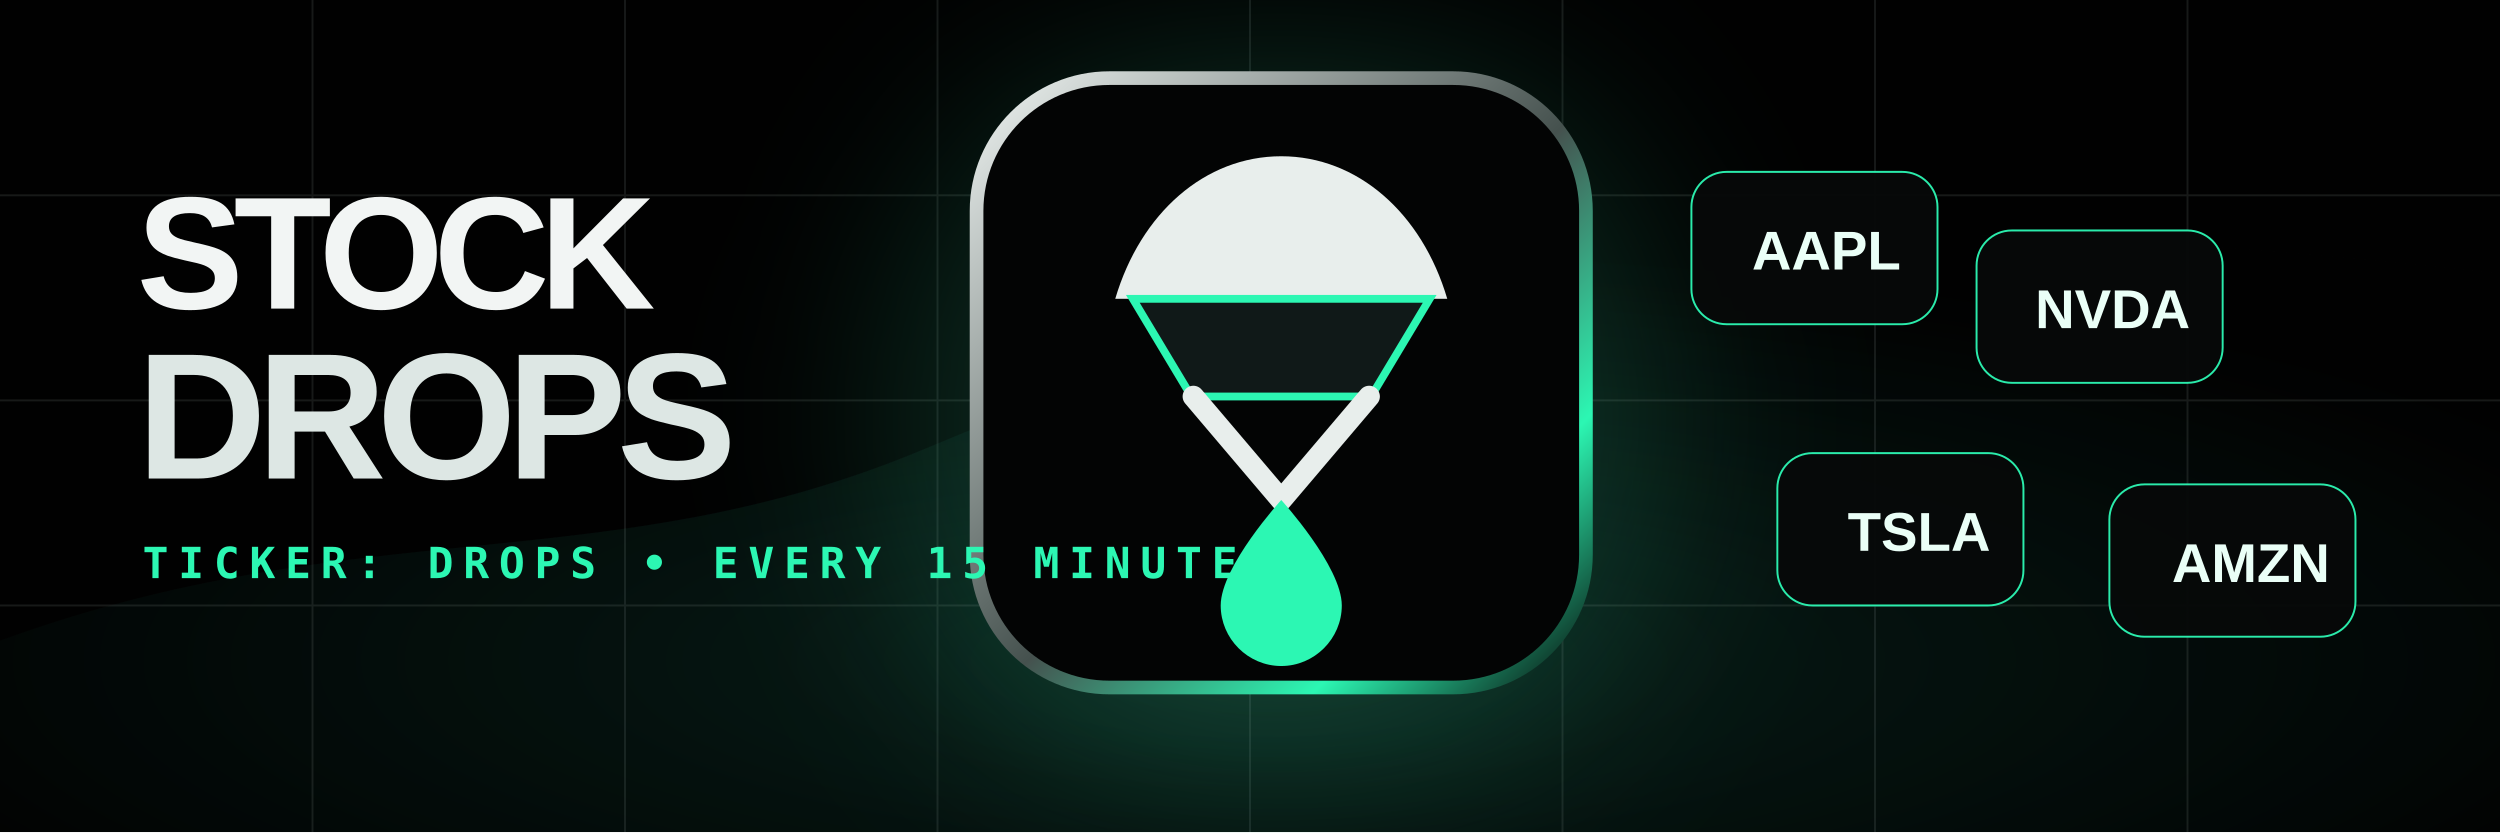
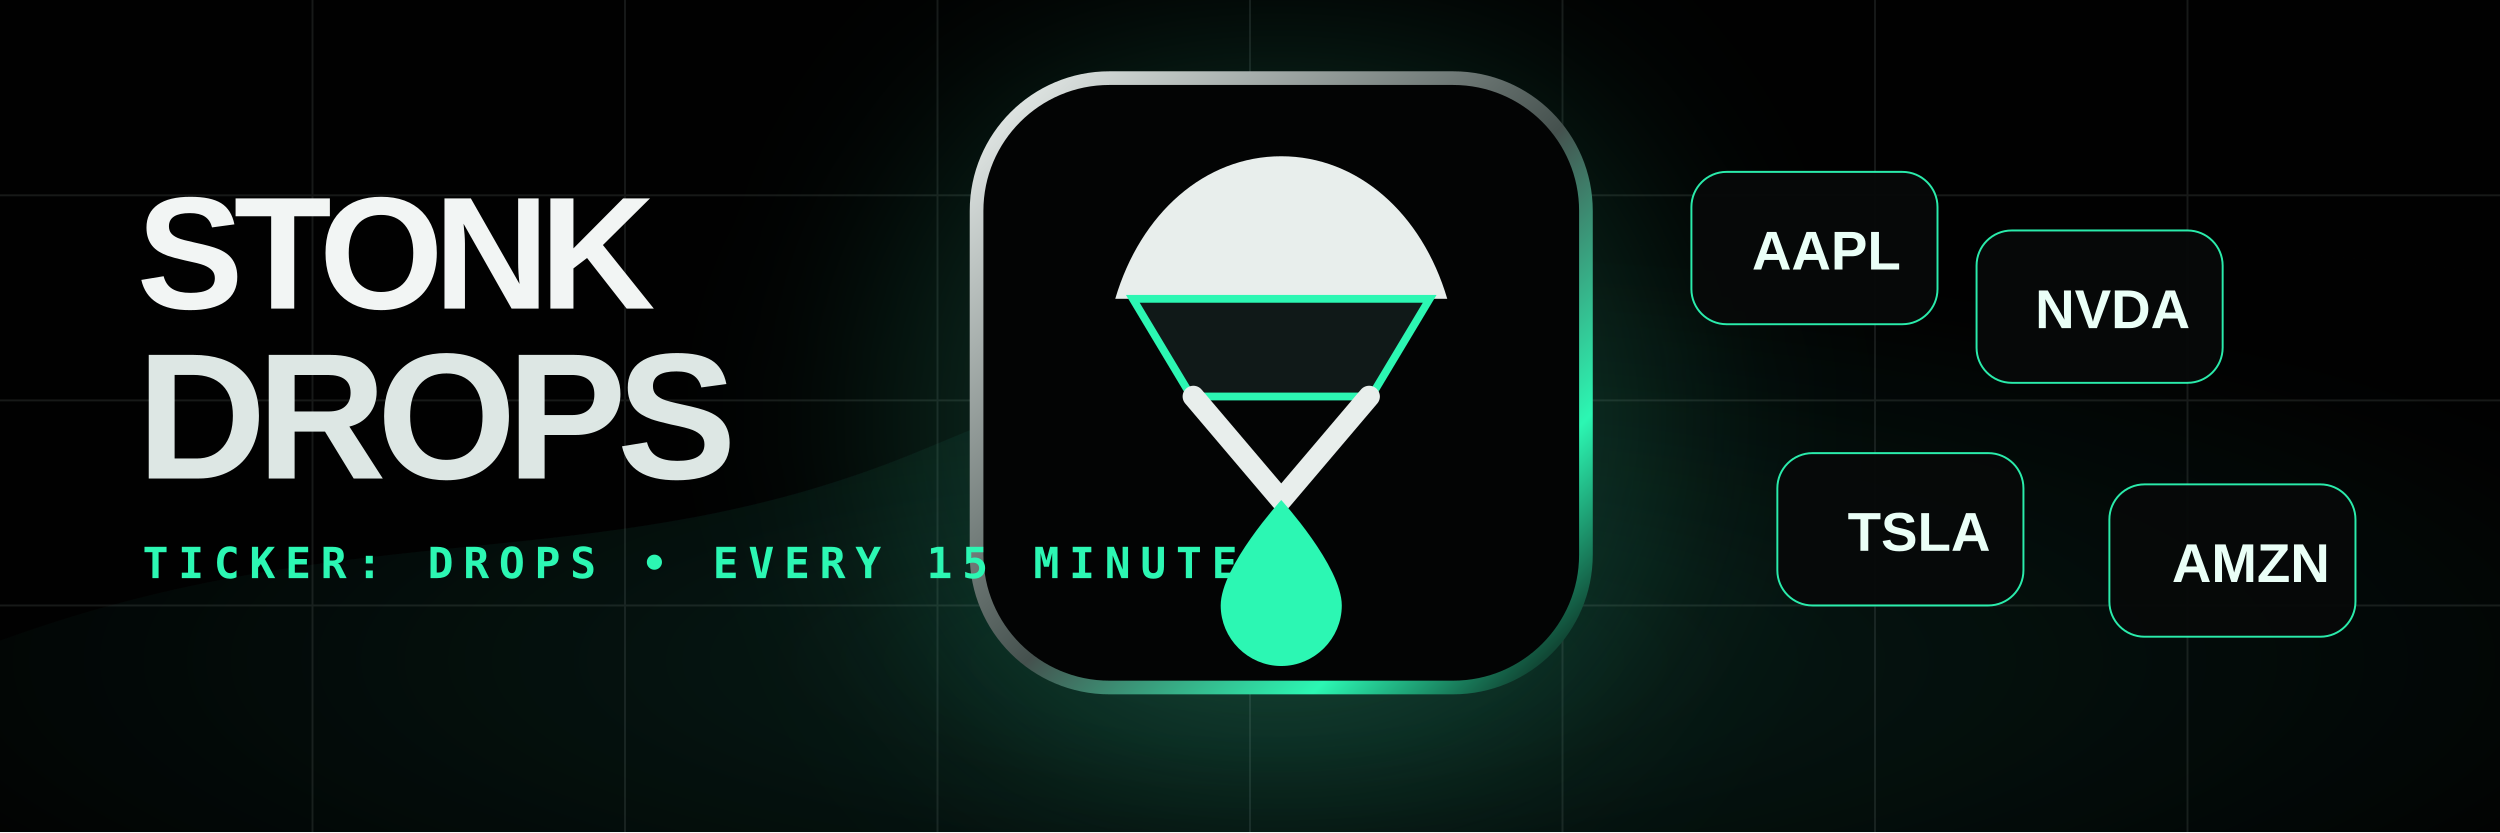
<svg xmlns="http://www.w3.org/2000/svg" width="1280" height="426" viewBox="0 0 1280 426" fill="none">
  <rect width="1280" height="426" fill="#010101" />
  <path d="M0 328C184 261 311 298 473 230C680 144 813 88 1280 140V426H0V328Z" fill="url(#floor)" opacity=".82" />
  <g opacity=".16">
    <path d="M0 100H1280" stroke="#8B9693" />
    <path d="M0 205H1280" stroke="#8B9693" />
    <path d="M0 310H1280" stroke="#8B9693" />
    <path d="M160 0V426" stroke="#8B9693" />
    <path d="M320 0V426" stroke="#8B9693" />
    <path d="M480 0V426" stroke="#8B9693" />
    <path d="M640 0V426" stroke="#8B9693" />
    <path d="M800 0V426" stroke="#8B9693" />
    <path d="M960 0V426" stroke="#8B9693" />
    <path d="M1120 0V426" stroke="#8B9693" />
  </g>
  <g filter="url(#blur)">
    <circle cx="655" cy="214" r="210" fill="#2CF7B3" opacity=".13" />
    <circle cx="655" cy="214" r="124" fill="#DDE7E4" opacity=".08" />
  </g>
  <g transform="translate(500 40)">
    <rect width="312" height="312" rx="68" fill="#030404" stroke="url(#badgeRing)" stroke-width="7" />
    <path d="M71 113C84 69 117 40 156 40C195 40 228 69 241 113H71Z" fill="#E8EEEC" />
    <path d="M80 113H232L202 163H110L80 113Z" fill="#101918" stroke="#2CF7B3" stroke-width="4" />
    <path d="M111 163L156 216L201 163" stroke="#E8EEEC" stroke-width="11" stroke-linecap="round" stroke-linejoin="round" />
    <path d="M156 216C156 216 125 250 125 270C125 287 139 301 156 301C173 301 187 287 187 270C187 250 156 216 156 216Z" fill="#2CF7B3" />
  </g>
-   <text x="70" y="158" fill="#F2F5F4" font-family="Arial Black, Arial, sans-serif" font-size="82" font-weight="900" letter-spacing="-5">STOCK</text>
+   <text x="70" y="158" fill="#F2F5F4" font-family="Arial Black, Arial, sans-serif" font-size="82" font-weight="900" letter-spacing="-5">STONK</text>
  <text x="70" y="245" fill="#DDE7E4" font-family="Arial Black, Arial, sans-serif" font-size="92" font-weight="900" letter-spacing="-5">DROPS</text>
  <text x="73" y="296" fill="#2CF7B3" font-family="monospace" font-size="22" font-weight="800" letter-spacing="5">TICKER: DROPS • EVERY 15 MINUTES</text>
  <g font-family="Arial, sans-serif" font-size="28" font-weight="800" fill="#EAFFF7">
    <rect x="866" y="88" width="126" height="78" rx="18" fill="#060808" stroke="#2CF7B3" opacity=".95" />
    <text x="897" y="138">AAPL</text>
    <rect x="1012" y="118" width="126" height="78" rx="18" fill="#060808" stroke="#2CF7B3" opacity=".95" />
    <text x="1042" y="168">NVDA</text>
    <rect x="910" y="232" width="126" height="78" rx="18" fill="#060808" stroke="#2CF7B3" opacity=".95" />
    <text x="946" y="282">TSLA</text>
    <rect x="1080" y="248" width="126" height="78" rx="18" fill="#060808" stroke="#2CF7B3" opacity=".95" />
    <text x="1112" y="298">AMZN</text>
  </g>
  <defs>
    <radialGradient id="floor" cx="0" cy="0" r="1" gradientUnits="userSpaceOnUse" gradientTransform="translate(642 338) rotate(90) scale(212 780)">
      <stop stop-color="#09241D" />
      <stop offset="1" stop-color="#010101" />
    </radialGradient>
    <linearGradient id="badgeRing" x1="0" y1="0" x2="312" y2="312" gradientUnits="userSpaceOnUse">
      <stop stop-color="#EFF4F2" />
      <stop offset=".52" stop-color="#45514E" />
      <stop offset=".78" stop-color="#2CF7B3" />
      <stop offset="1" stop-color="#070908" />
    </linearGradient>
    <filter id="blur" x="330" y="-111" width="650" height="650" filterUnits="userSpaceOnUse" color-interpolation-filters="sRGB">
      <feGaussianBlur stdDeviation="48" />
    </filter>
  </defs>
</svg>
